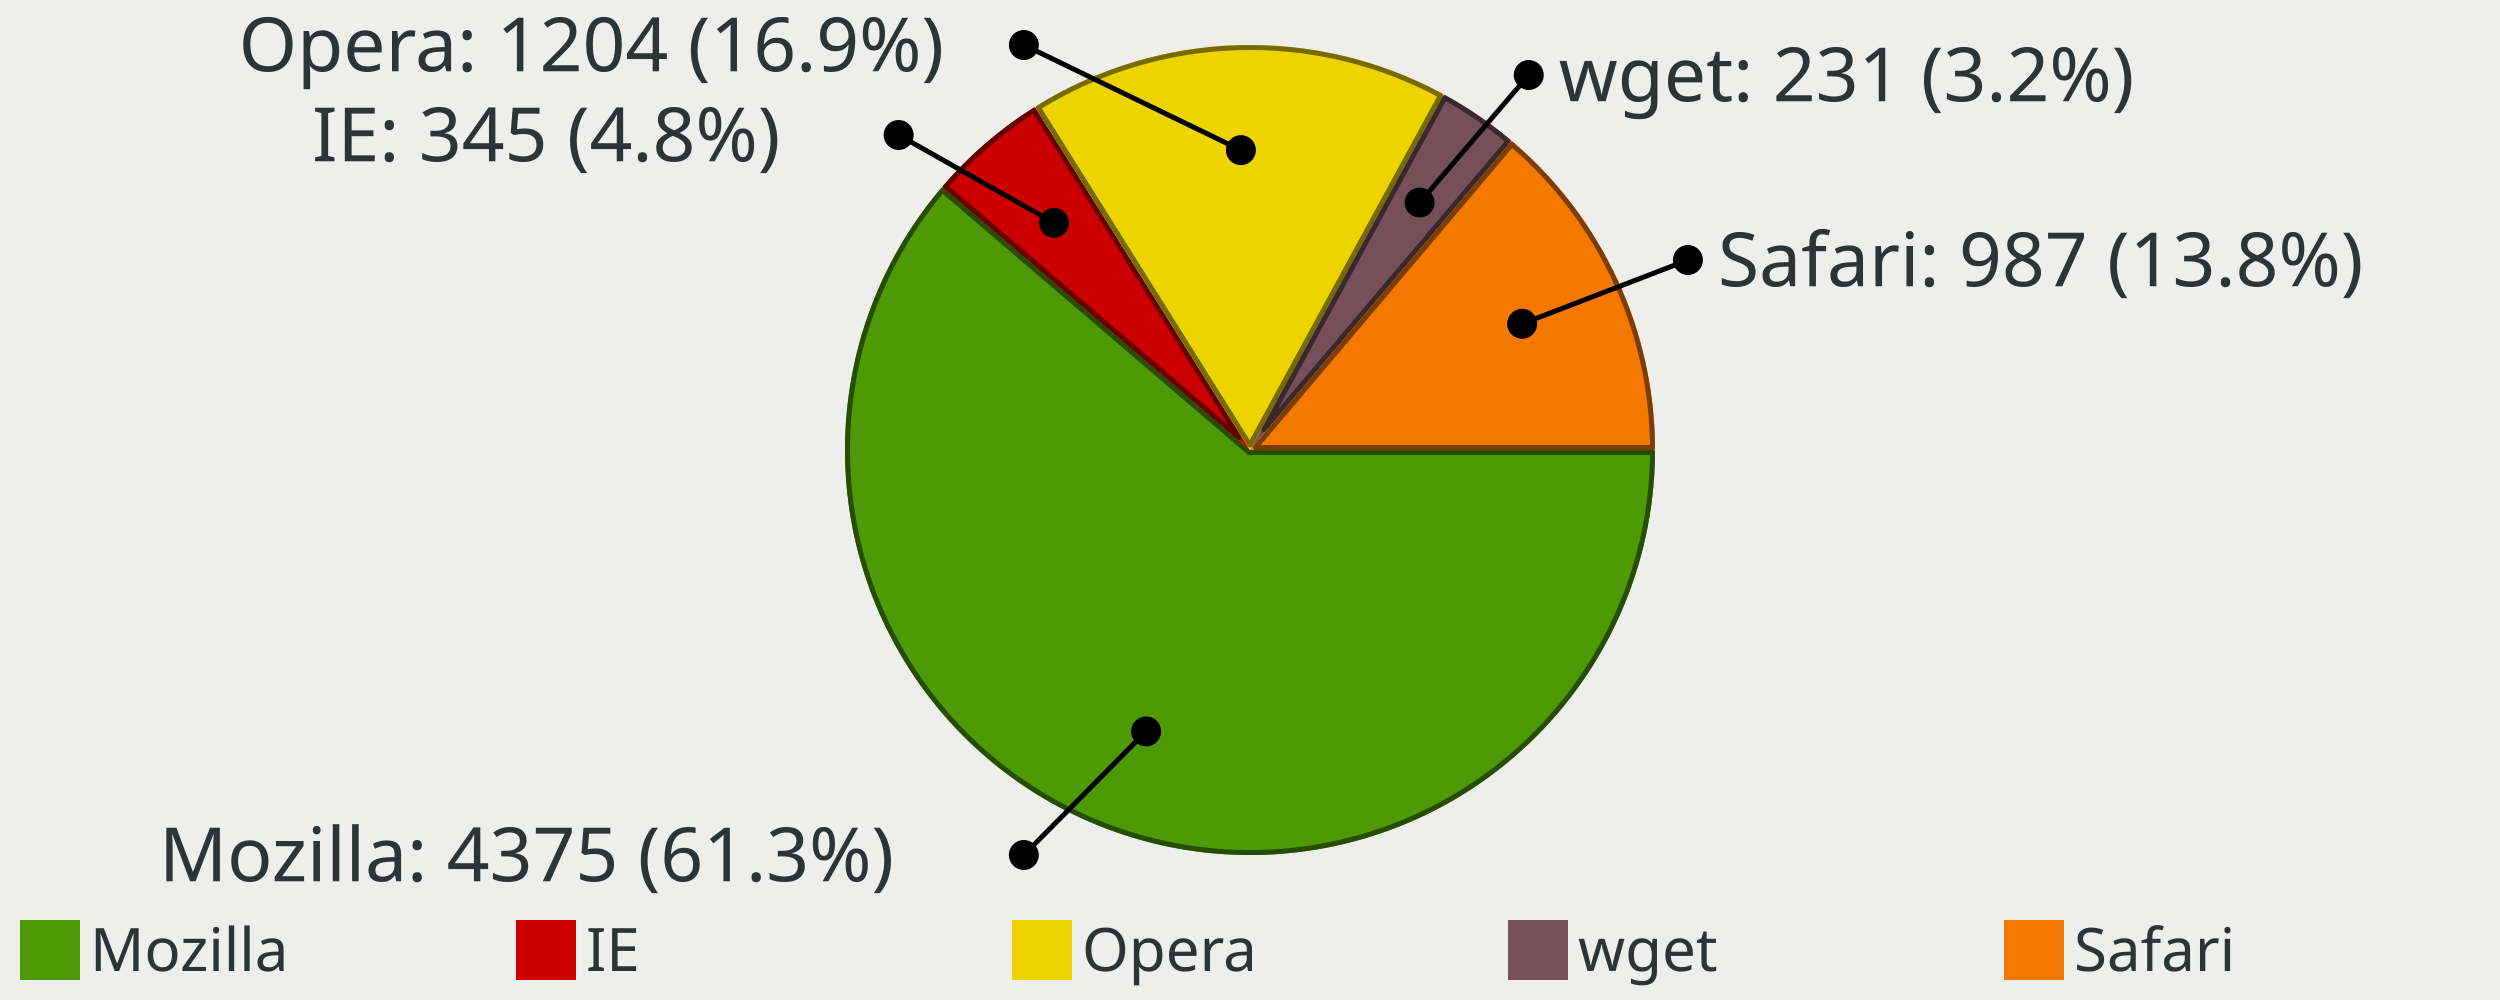
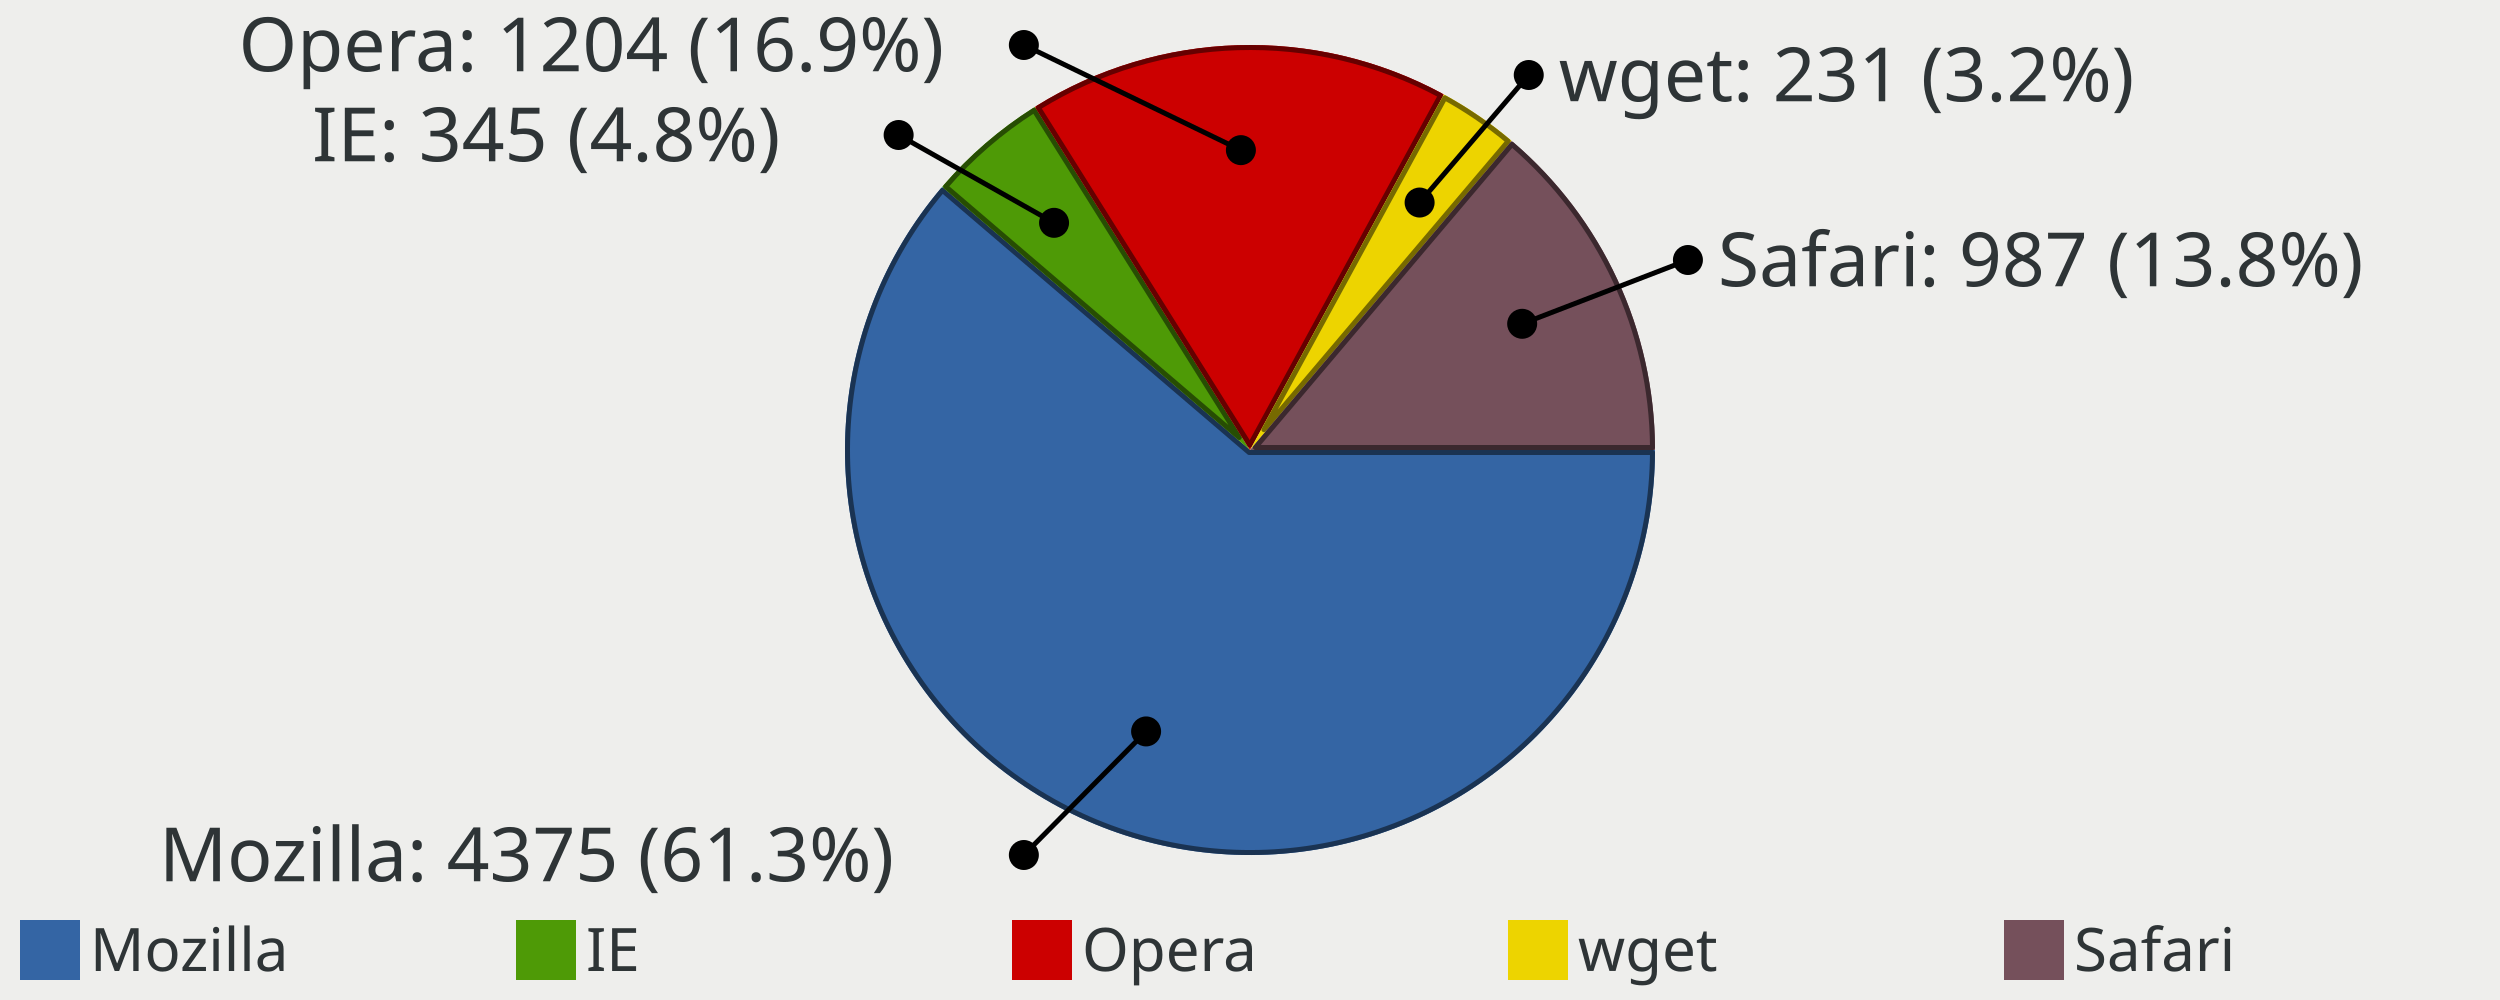
<svg xmlns="http://www.w3.org/2000/svg" width="500" height="200" version="1.0" id="ezcGraph">
  <defs />
  <g id="ezcGraphChart" color-rendering="optimizeQuality" shape-rendering="geometricPrecision" text-rendering="optimizeLegibility">
    <path d=" M 0,200 L 0,0 L 500,0 L 500,200 L 0,200 z " style="fill: #eeeeec; fill-opacity: 1.00; stroke: none;" id="ezcGraphPolygon_1" />
    <path d=" M 0,200 L 0,180 L 500,180 L 500,200 L 0,200 z " style="fill: #000000; fill-opacity: 0.00; stroke: none;" id="ezcGraphPolygon_2" />
-     <path d=" M 4,196 L 4,184 L 16,184 L 16,196 L 4,196 z " style="fill: #4e9a06; fill-opacity: 1.00; stroke: none;" id="ezcGraphPolygon_3" />
-     <path d=" M 103.2,196 L 103.2,184 L 115.2,184 L 115.2,196 L 103.2,196 z " style="fill: #cc0000; fill-opacity: 1.00; stroke: none;" id="ezcGraphPolygon_5" />
-     <path d=" M 202.4,196 L 202.4,184 L 214.4,184 L 214.4,196 L 202.4,196 z " style="fill: #edd400; fill-opacity: 1.00; stroke: none;" id="ezcGraphPolygon_7" />
-     <path d=" M 301.6,196 L 301.6,184 L 313.6,184 L 313.6,196 L 301.6,196 z " style="fill: #75505b; fill-opacity: 1.00; stroke: none;" id="ezcGraphPolygon_9" />
-     <path d=" M 400.8,196 L 400.8,184 L 412.8,184 L 412.8,196 L 400.8,196 z " style="fill: #f57900; fill-opacity: 1.00; stroke: none;" id="ezcGraphPolygon_11" />
-     <path d="M 250.00,90.00 L 331.00,90.00 A 81.00,81.00 0 1,1 188.43,37.37 z" style="fill: #4e9a06; fill-opacity: 1.00; stroke: none;" id="ezcGraphCircleSector_13" />
-     <path d="M 249.82,90.50 L 330.50,90.50 A 80.50,80.50 0 1,1 188.49,38.07 z" style="fill: none; stroke: #274d03; stroke-width: 1; stroke-opacity: 1.00; stroke-linecap: round; stroke-linejoin: round;" id="ezcGraphCircleSector_14" />
-     <path d="M 250.00,90.00 L 188.43,37.37 A 81.00,81.00 0 0,1 206.98,21.37 z" style="fill: #cc0000; fill-opacity: 1.00; stroke: none;" id="ezcGraphCircleSector_15" />
-     <path d="M 247.84,87.50 L 189.14,37.31 A 80.50,80.50 0 0,1 206.82,22.06 z" style="fill: none; stroke: #660000; stroke-width: 1; stroke-opacity: 1.00; stroke-linecap: round; stroke-linejoin: round;" id="ezcGraphCircleSector_16" />
-     <path d="M 250.00,90.00 L 206.98,21.37 A 81.00,81.00 0 0,1 288.78,18.89 z" style="fill: #edd400; fill-opacity: 1.00; stroke: none;" id="ezcGraphCircleSector_17" />
-     <path d="M 249.97,89.01 L 207.67,21.53 A 80.50,80.50 0 0,1 288.10,19.09 z" style="fill: none; stroke: #776a00; stroke-width: 1; stroke-opacity: 1.00; stroke-linecap: round; stroke-linejoin: round;" id="ezcGraphCircleSector_18" />
-     <path d="M 250.00,90.00 L 288.78,18.89 A 81.00,81.00 0 0,1 302.34,28.18 z" style="fill: #75505b; fill-opacity: 1.00; stroke: none;" id="ezcGraphCircleSector_19" />
-     <path d="M 252.79,85.93 L 288.98,19.57 A 80.50,80.50 0 0,1 301.63,28.24 z" style="fill: none; stroke: #3b282e; stroke-width: 1; stroke-opacity: 1.00; stroke-linecap: round; stroke-linejoin: round;" id="ezcGraphCircleSector_20" />
-     <path d="M 250.00,90.00 L 302.34,28.18 A 81.00,81.00 0 0,1 331.00,90.00 z" style="fill: #f57900; fill-opacity: 1.00; stroke: none;" id="ezcGraphCircleSector_21" />
-     <path d="M 251.08,89.50 L 302.39,28.88 A 80.50,80.50 0 0,1 330.50,89.50 z" style="fill: none; stroke: #7b3d00; stroke-width: 1; stroke-opacity: 1.00; stroke-linecap: round; stroke-linejoin: round;" id="ezcGraphCircleSector_22" />
+     <path d=" M 4,196 L 4,184 L 16,184 L 16,196 L 4,196 z " style="fill: #3465a4; fill-opacity: 1.00; stroke: none;" id="ezcGraphPolygon_3" />
+     <path d=" M 103.2,196 L 103.2,184 L 115.2,184 L 115.2,196 L 103.2,196 z " style="fill: #4e9a06; fill-opacity: 1.00; stroke: none;" id="ezcGraphPolygon_5" />
+     <path d=" M 202.4,196 L 202.4,184 L 214.4,184 L 214.4,196 L 202.4,196 z " style="fill: #cc0000; fill-opacity: 1.00; stroke: none;" id="ezcGraphPolygon_7" />
+     <path d=" M 301.6,196 L 301.6,184 L 313.6,184 L 313.6,196 L 301.6,196 z " style="fill: #edd400; fill-opacity: 1.00; stroke: none;" id="ezcGraphPolygon_9" />
+     <path d=" M 400.8,196 L 400.8,184 L 412.8,184 L 412.8,196 L 400.8,196 z " style="fill: #75505b; fill-opacity: 1.00; stroke: none;" id="ezcGraphPolygon_11" />
+     <path d="M 250.00,90.00 L 331.00,90.00 A 81.00,81.00 0 1,1 188.43,37.37 z" style="fill: #3465a4; fill-opacity: 1.00; stroke: none;" id="ezcGraphCircleSector_13" />
+     <path d="M 249.82,90.50 L 330.50,90.50 A 80.50,80.50 0 1,1 188.49,38.07 z" style="fill: none; stroke: #1a3352; stroke-width: 1; stroke-opacity: 1.00; stroke-linecap: round; stroke-linejoin: round;" id="ezcGraphCircleSector_14" />
+     <path d="M 250.00,90.00 L 188.43,37.37 A 81.00,81.00 0 0,1 206.98,21.37 z" style="fill: #4e9a06; fill-opacity: 1.00; stroke: none;" id="ezcGraphCircleSector_15" />
+     <path d="M 247.84,87.50 L 189.14,37.31 A 80.50,80.50 0 0,1 206.82,22.06 z" style="fill: none; stroke: #274d03; stroke-width: 1; stroke-opacity: 1.00; stroke-linecap: round; stroke-linejoin: round;" id="ezcGraphCircleSector_16" />
+     <path d="M 250.00,90.00 L 206.98,21.37 A 81.00,81.00 0 0,1 288.78,18.89 z" style="fill: #cc0000; fill-opacity: 1.00; stroke: none;" id="ezcGraphCircleSector_17" />
+     <path d="M 249.97,89.01 L 207.67,21.53 A 80.50,80.50 0 0,1 288.10,19.09 z" style="fill: none; stroke: #660000; stroke-width: 1; stroke-opacity: 1.00; stroke-linecap: round; stroke-linejoin: round;" id="ezcGraphCircleSector_18" />
+     <path d="M 250.00,90.00 L 288.78,18.89 A 81.00,81.00 0 0,1 302.34,28.18 z" style="fill: #edd400; fill-opacity: 1.00; stroke: none;" id="ezcGraphCircleSector_19" />
+     <path d="M 252.79,85.93 L 288.98,19.57 A 80.50,80.50 0 0,1 301.63,28.24 z" style="fill: none; stroke: #776a00; stroke-width: 1; stroke-opacity: 1.00; stroke-linecap: round; stroke-linejoin: round;" id="ezcGraphCircleSector_20" />
+     <path d="M 250.00,90.00 L 302.34,28.18 A 81.00,81.00 0 0,1 331.00,90.00 z" style="fill: #75505b; fill-opacity: 1.00; stroke: none;" id="ezcGraphCircleSector_21" />
+     <path d="M 251.08,89.50 L 302.39,28.88 A 80.50,80.50 0 0,1 330.50,89.50 z" style="fill: none; stroke: #3b282e; stroke-width: 1; stroke-opacity: 1.00; stroke-linecap: round; stroke-linejoin: round;" id="ezcGraphCircleSector_22" />
    <path d=" M 248.179,30.028 L 204.77,9" style="fill: none; stroke: #000000; stroke-width: 1; stroke-opacity: 1.00; stroke-linecap: round; stroke-linejoin: round;" id="ezcGraphLine_23" />
    <ellipse cx="248.179" cy="30.028" rx="3" ry="3" style="fill: #000000; fill-opacity: 1.00; stroke: none;" id="ezcGraphCircle_24" />
    <ellipse cx="204.77" cy="9" rx="3" ry="3" style="fill: #000000; fill-opacity: 1.00; stroke: none;" id="ezcGraphCircle_25" />
    <path d=" M 210.812,44.566 L 179.727,27" style="fill: none; stroke: #000000; stroke-width: 1; stroke-opacity: 1.00; stroke-linecap: round; stroke-linejoin: round;" id="ezcGraphLine_27" />
    <ellipse cx="210.812" cy="44.566" rx="3" ry="3" style="fill: #000000; fill-opacity: 1.00; stroke: none;" id="ezcGraphCircle_28" />
    <ellipse cx="179.727" cy="27" rx="3" ry="3" style="fill: #000000; fill-opacity: 1.00; stroke: none;" id="ezcGraphCircle_29" />
    <path d=" M 229.22,146.287 L 204.77,171" style="fill: none; stroke: #000000; stroke-width: 1; stroke-opacity: 1.00; stroke-linecap: round; stroke-linejoin: round;" id="ezcGraphLine_31" />
    <ellipse cx="229.22" cy="146.287" rx="3" ry="3" style="fill: #000000; fill-opacity: 1.00; stroke: none;" id="ezcGraphCircle_32" />
    <ellipse cx="204.77" cy="171" rx="3" ry="3" style="fill: #000000; fill-opacity: 1.00; stroke: none;" id="ezcGraphCircle_33" />
    <path d=" M 283.922,40.509 L 305.749,15" style="fill: none; stroke: #000000; stroke-width: 1; stroke-opacity: 1.00; stroke-linecap: round; stroke-linejoin: round;" id="ezcGraphLine_35" />
    <ellipse cx="283.922" cy="40.509" rx="3" ry="3" style="fill: #000000; fill-opacity: 1.00; stroke: none;" id="ezcGraphCircle_36" />
    <ellipse cx="305.749" cy="15" rx="3" ry="3" style="fill: #000000; fill-opacity: 1.00; stroke: none;" id="ezcGraphCircle_37" />
    <path d=" M 304.433,64.761 L 337.584,52" style="fill: none; stroke: #000000; stroke-width: 1; stroke-opacity: 1.00; stroke-linecap: round; stroke-linejoin: round;" id="ezcGraphLine_39" />
    <ellipse cx="304.433" cy="64.761" rx="3" ry="3" style="fill: #000000; fill-opacity: 1.00; stroke: none;" id="ezcGraphCircle_40" />
    <ellipse cx="337.584" cy="52" rx="3" ry="3" style="fill: #000000; fill-opacity: 1.00; stroke: none;" id="ezcGraphCircle_41" />
    <g id="ezcGraphTextBox_4">
      <path d=" M 17.5,197 L 17.5,183.5 L 63.52,183.5 L 63.52,197 L 17.5,197 z " style="fill: #ffffff; fill-opacity: 0.00; stroke: none;" id="ezcGraphPolygon_43" />
      <text id="ezcGraphTextBox_4_text" x="18" text-length="44.52px" y="194.2" style="font-size: 12px; font-family: sans-serif; fill: #2e3436; fill-opacity: 1.00; stroke: none;">Mozilla</text>
    </g>
    <g id="ezcGraphTextBox_6">
      <path d=" M 116.7,197 L 116.7,183.5 L 130.92,183.5 L 130.92,197 L 116.7,197 z " style="fill: #ffffff; fill-opacity: 0.00; stroke: none;" id="ezcGraphPolygon_44" />
      <text id="ezcGraphTextBox_6_text" x="117.2" text-length="12.72px" y="194.2" style="font-size: 12px; font-family: sans-serif; fill: #2e3436; fill-opacity: 1.00; stroke: none;">IE</text>
    </g>
    <g id="ezcGraphTextBox_8">
      <path d=" M 215.9,197 L 215.9,183.5 L 249.2,183.5 L 249.2,197 L 215.9,197 z " style="fill: #ffffff; fill-opacity: 0.00; stroke: none;" id="ezcGraphPolygon_45" />
      <text id="ezcGraphTextBox_8_text" x="216.4" text-length="31.8px" y="194.2" style="font-size: 12px; font-family: sans-serif; fill: #2e3436; fill-opacity: 1.00; stroke: none;">Opera</text>
    </g>
    <g id="ezcGraphTextBox_10">
      <path d=" M 315.1,197 L 315.1,183.5 L 342.04,183.5 L 342.04,197 L 315.1,197 z " style="fill: #ffffff; fill-opacity: 0.00; stroke: none;" id="ezcGraphPolygon_46" />
      <text id="ezcGraphTextBox_10_text" x="315.6" text-length="25.44px" y="194.2" style="font-size: 12px; font-family: sans-serif; fill: #2e3436; fill-opacity: 1.00; stroke: none;">wget</text>
    </g>
    <g id="ezcGraphTextBox_12">
      <path d=" M 414.3,197 L 414.3,183.5 L 453.96,183.5 L 453.96,197 L 414.3,197 z " style="fill: #ffffff; fill-opacity: 0.00; stroke: none;" id="ezcGraphPolygon_47" />
      <text id="ezcGraphTextBox_12_text" x="414.8" text-length="38.16px" y="194.2" style="font-size: 12px; font-family: sans-serif; fill: #2e3436; fill-opacity: 1.00; stroke: none;">Safari</text>
    </g>
    <g id="ezcGraphTextBox_26">
      <path d=" M 47.22,17.5 L 47.22,1 L 199.77,1 L 199.77,17.5 L 47.22,17.5 z " style="fill: #ffffff; fill-opacity: 0.00; stroke: none;" id="ezcGraphPolygon_48" />
      <text id="ezcGraphTextBox_26_text" x="47.72" text-length="151.05px" y="14.25" style="font-size: 15px; font-family: sans-serif; fill: #2e3436; fill-opacity: 1.00; stroke: none;">Opera: 1204 (16.9%)</text>
    </g>
    <g id="ezcGraphTextBox_30">
      <path d=" M 61.927,35.5 L 61.927,19 L 174.727,19 L 174.727,35.5 L 61.927,35.5 z " style="fill: #ffffff; fill-opacity: 0.00; stroke: none;" id="ezcGraphPolygon_49" />
      <text id="ezcGraphTextBox_30_text" x="62.427" text-length="111.3px" y="32.25" style="font-size: 15px; font-family: sans-serif; fill: #2e3436; fill-opacity: 1.00; stroke: none;">IE: 345 (4.8%)</text>
    </g>
    <g id="ezcGraphTextBox_34">
      <path d=" M 31.32,179.5 L 31.32,163 L 199.77,163 L 199.77,179.5 L 31.32,179.5 z " style="fill: #ffffff; fill-opacity: 0.00; stroke: none;" id="ezcGraphPolygon_50" />
      <text id="ezcGraphTextBox_34_text" x="31.82" text-length="166.95px" y="176.25" style="font-size: 15px; font-family: sans-serif; fill: #2e3436; fill-opacity: 1.00; stroke: none;">Mozilla: 4375 (61.3%)</text>
    </g>
    <g id="ezcGraphTextBox_38">
      <path d=" M 311.249,23.5 L 311.249,7 L 439.949,7 L 439.949,23.5 L 311.249,23.5 z " style="fill: #ffffff; fill-opacity: 0.00; stroke: none;" id="ezcGraphPolygon_51" />
      <text id="ezcGraphTextBox_38_text" x="311.749" text-length="127.2px" y="20.25" style="font-size: 15px; font-family: sans-serif; fill: #2e3436; fill-opacity: 1.00; stroke: none;">wget: 231 (3.2%)</text>
    </g>
    <g id="ezcGraphTextBox_42">
      <path d=" M 343.084,60.5 L 343.084,44 L 495.634,44 L 495.634,60.5 L 343.084,60.5 z " style="fill: #ffffff; fill-opacity: 0.00; stroke: none;" id="ezcGraphPolygon_52" />
      <text id="ezcGraphTextBox_42_text" x="343.584" text-length="151.05px" y="57.25" style="font-size: 15px; font-family: sans-serif; fill: #2e3436; fill-opacity: 1.00; stroke: none;">Safari: 987 (13.8%)</text>
    </g>
  </g>
</svg>
